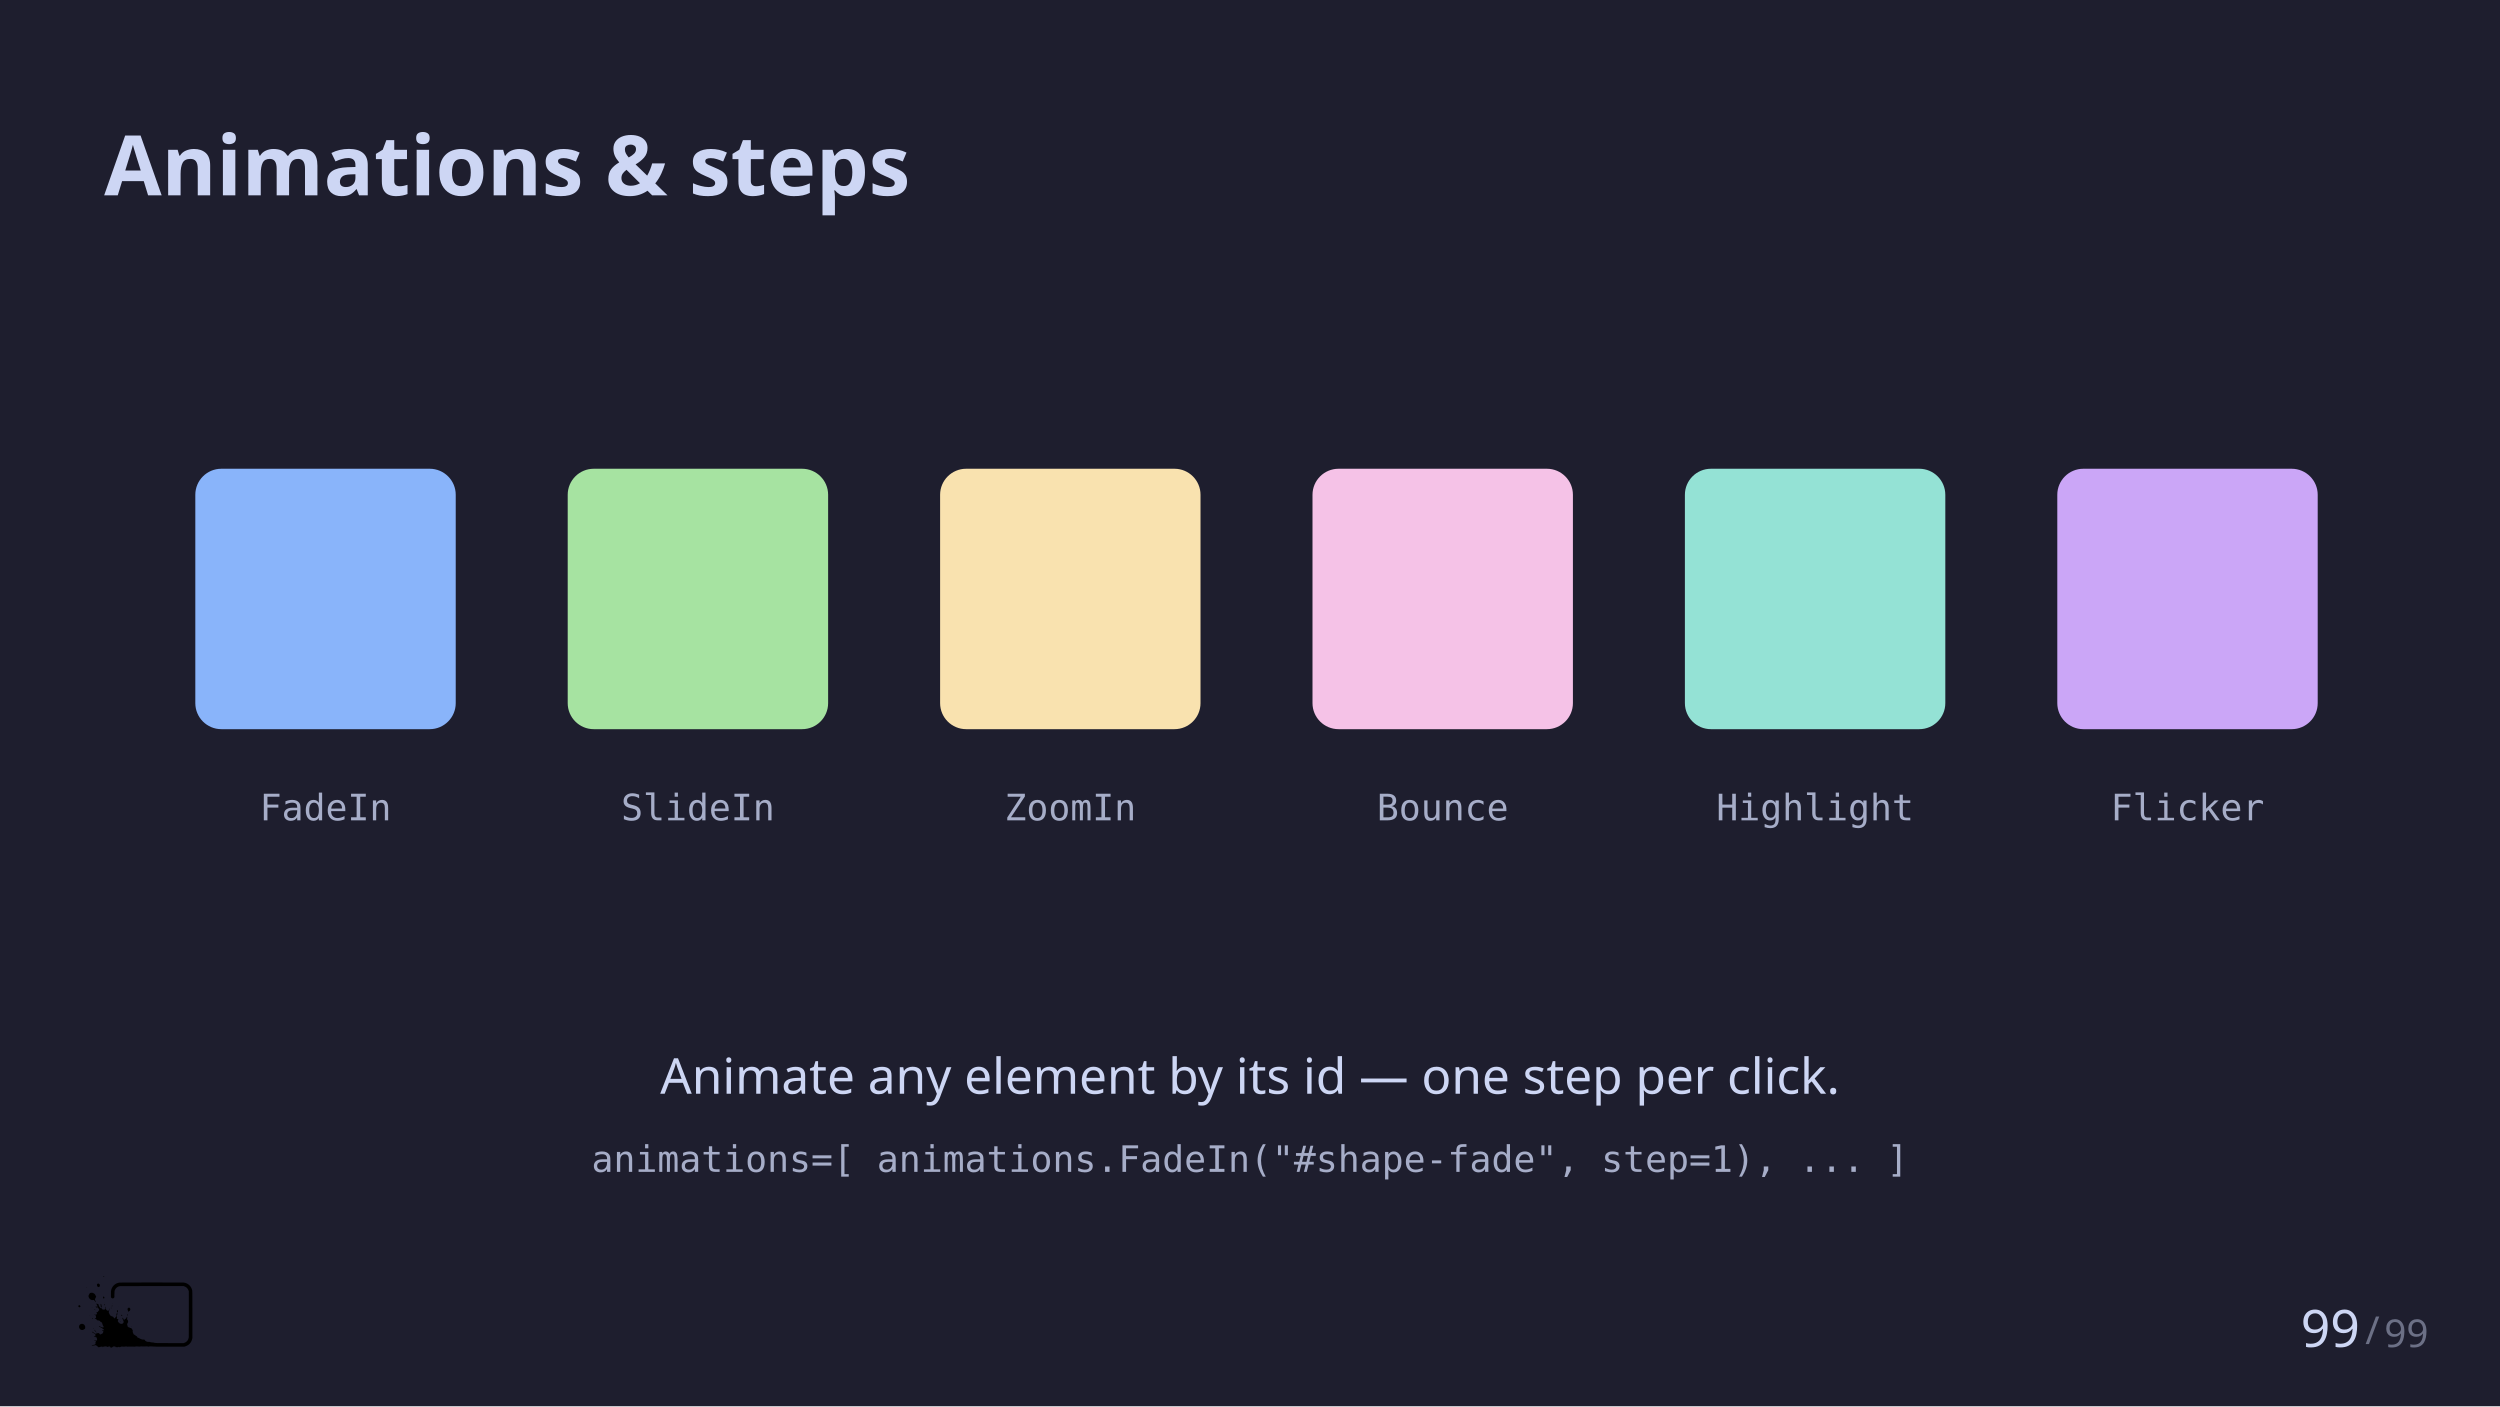
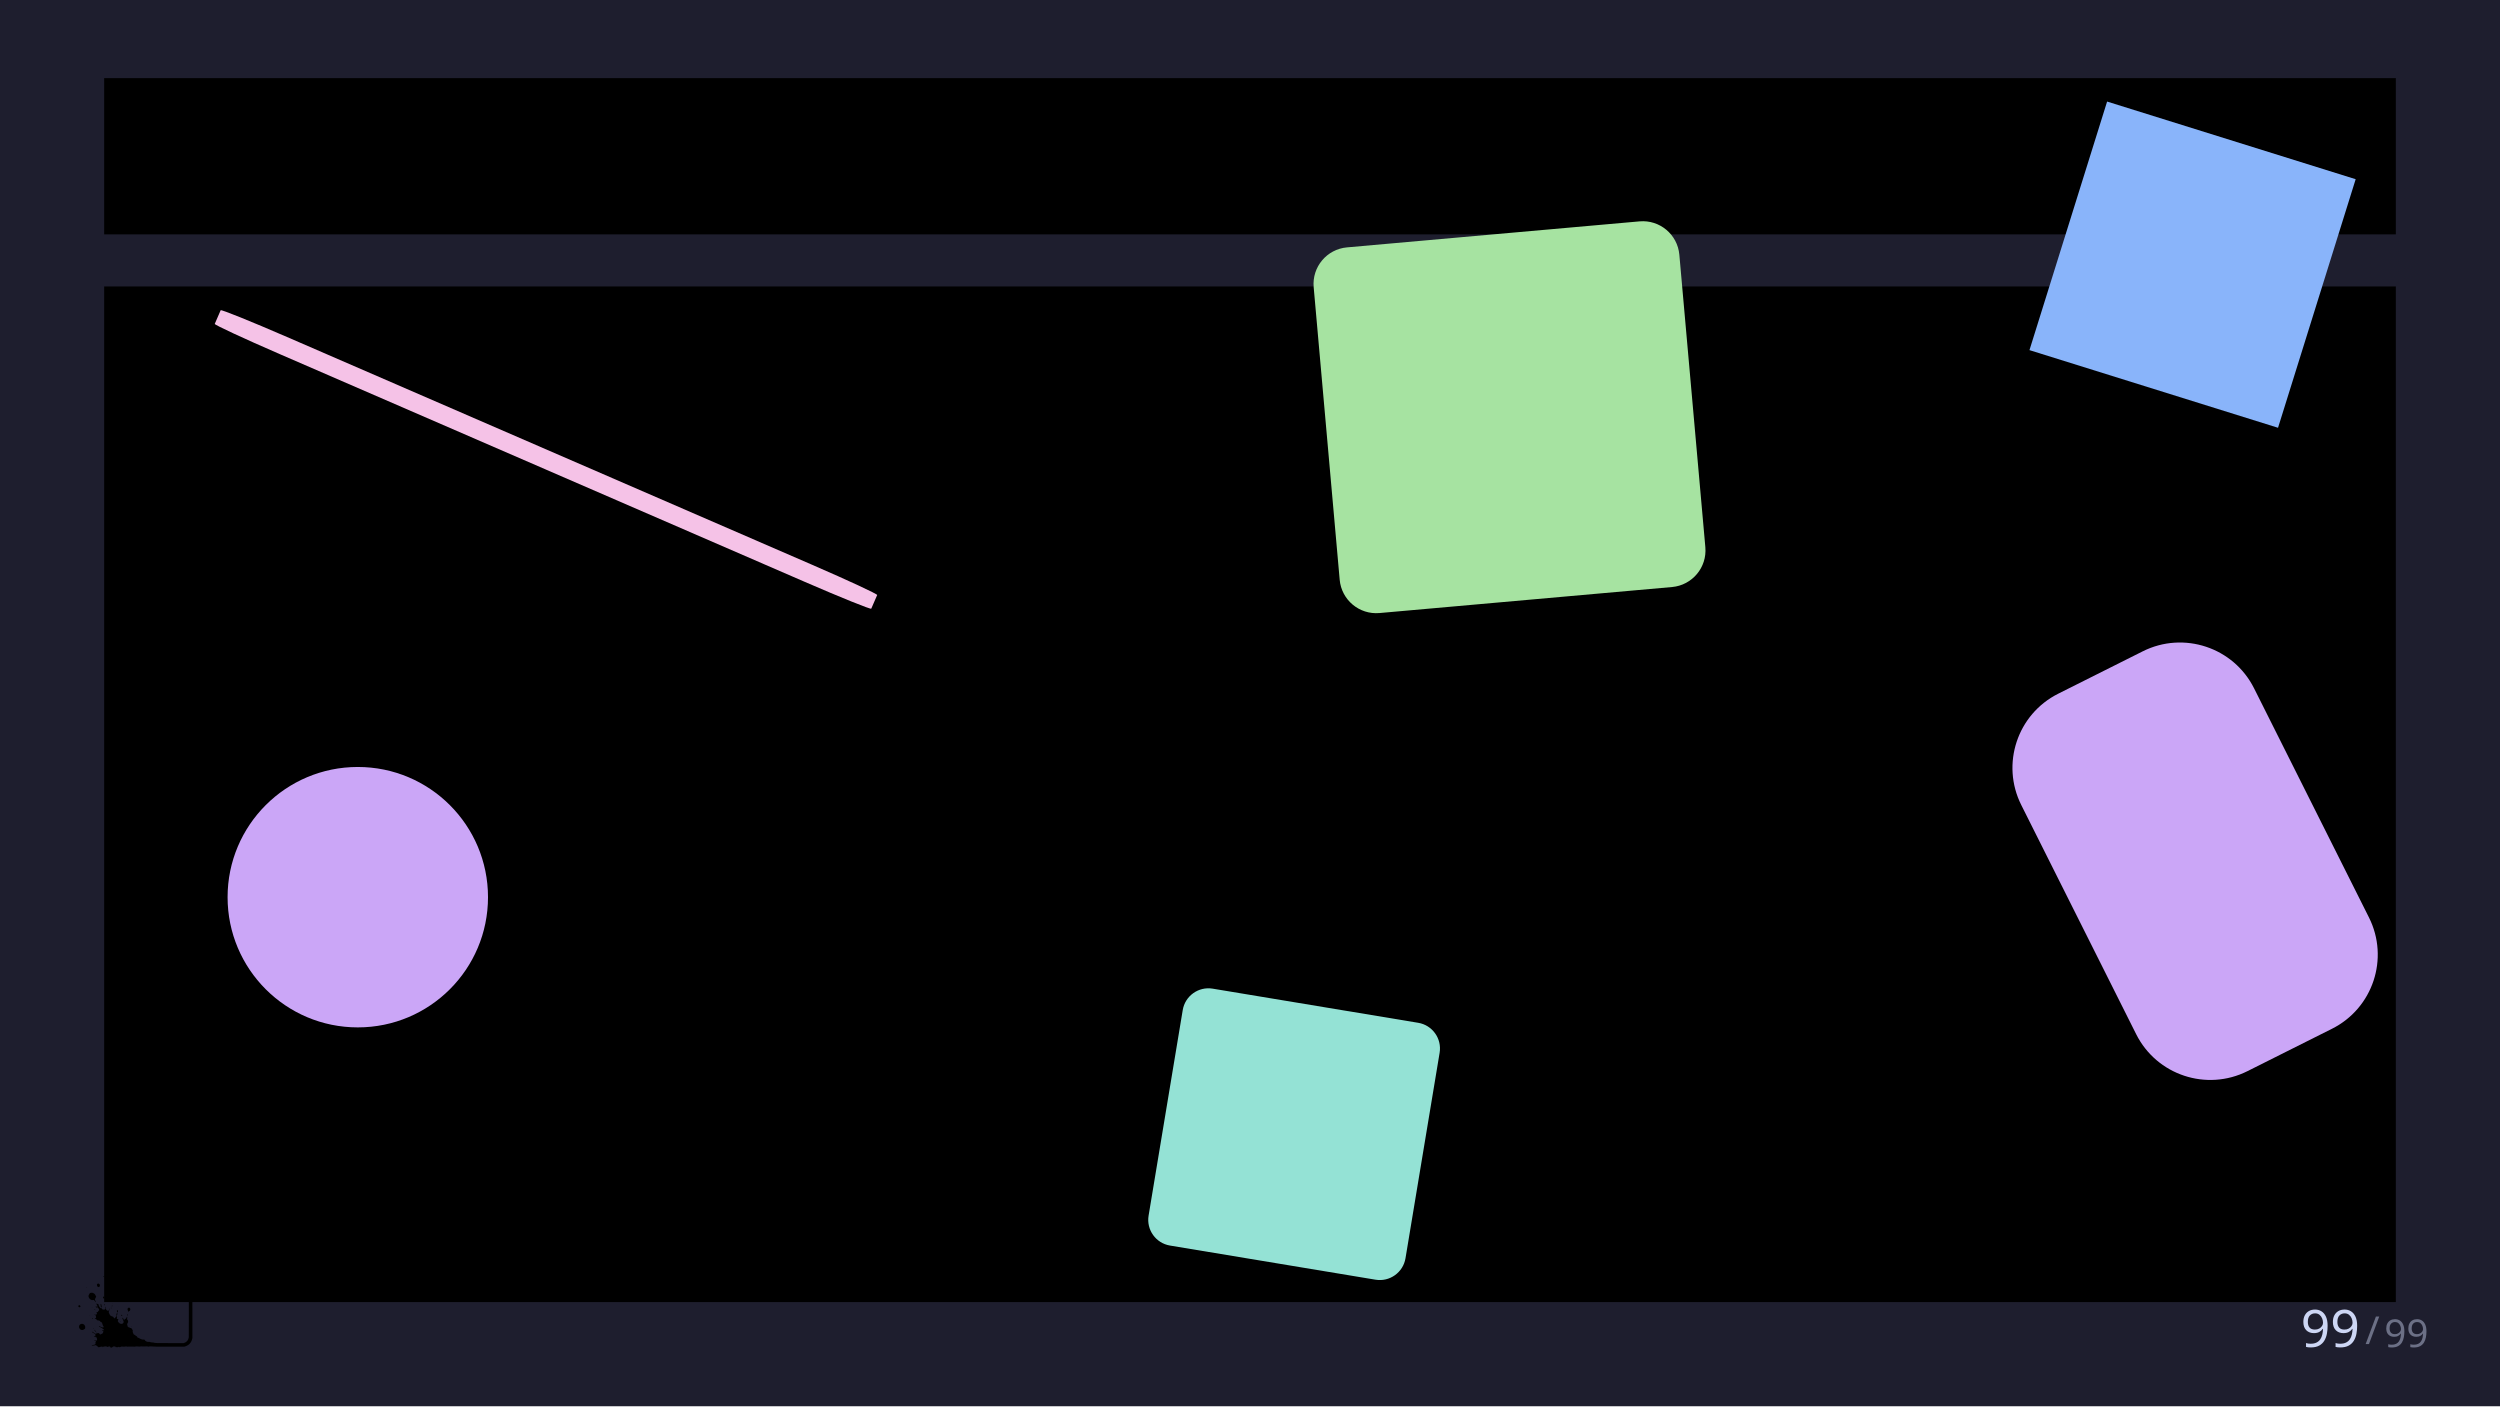
- <svg xmlns="http://www.w3.org/2000/svg" xmlns:ns1="urn:inkflow" ns1:parent="local:footer" viewBox="0 0 1920 1080" width="1920" height="1080">
-   <g ns1:layout-src="./base" ns1:layout-hash="d40175e7">
-     <defs />
-     <rect width="1920" height="1080" class="inkflow-fill-bg" />
+ <svg xmlns="http://www.w3.org/2000/svg" xmlns:ns1="urn:inkflow" ns1:parent="local:content" viewBox="0 0 1920 1080" width="1920" height="1080" version="1.1" id="svg12">
+   <g ns1:layout-src="./base" ns1:layout-hash="d40175e7" id="g1">
+     <defs id="defs1" />
+     <rect width="1920" height="1080" class="inkflow-fill-bg" id="rect1" />
  </g>
-   <g ns1:layout-src="builtin:numbered" ns1:layout-hash="2b667c1b">
-     <defs />
+   <g ns1:layout-src="builtin:numbered" ns1:layout-hash="2b667c1b" id="g2">
+     <defs id="defs2" />
    <text id="zone-slide-number" x="1812.359" y="1034.438" class="inkflow-fill-text-muted inkflow-fill-text inkflow-fill-code-text" text-anchor="end" font-size="39.664px" font-family="sans-serif" style="stroke-width: 1.417">99</text>
    <text id="zone-slide-total" x="1831.157" y="1034.58" class="inkflow-fill-text-muted inkflow-fill-grey" font-size="29.64px" font-family="sans-serif" style="stroke-width: 1.059">99</text>
    <text id="text1" x="1816.518" y="1032.25" class="inkflow-fill-text-muted inkflow-fill-grey" font-size="29.64px" font-family="sans-serif" style="stroke-width: 1.059">/</text>
  </g>
-   <g ns1:layout-src="local:footer" ns1:layout-hash="9d51cc6f">
-     <defs />
-     <g class="inkflow-demo-logo-mark" transform="matrix(0.7161682,0,0,0.7161682,43.00572,966.5546)" id="g1">
+   <g ns1:layout-src="local:footer" ns1:layout-hash="9d51cc6f" id="g5">
+     <defs id="defs3" />
+     <g class="inkflow-demo-logo-mark" transform="matrix(0.7161682,0,0,0.7161682,43.00572,966.5546)" id="g4">
      <g id="layer1" transform="translate(-148.5314,-96.87841)">
        <g id="g3" transform="translate(3.746808,2.274717)">
          <path style="fill-opacity:1;stroke-width:0.372" d="m 203.569,189.978 c -0.189,-0.105 -0.434,-0.191 -0.544,-0.191 h -0.201 l 0.036,-0.375 c 0.048,-0.499 -0.137,-0.658 -0.611,-0.527 -0.191,0.053 -0.516,0.076 -0.721,0.051 -0.281,-0.034 -0.516,0.028 -0.954,0.25 l -0.582,0.295 -0.288,-0.167 c -0.858,-0.497 -0.907,-0.511 -1.749,-0.51 -0.46,3.7e-4 -1.081,0.066 -1.379,0.146 -0.298,0.08 -0.665,0.146 -0.816,0.147 -0.211,7.4e-4 -0.323,0.085 -0.486,0.361 l -0.212,0.36 -0.154,-0.237 c -0.085,-0.13 -0.248,-0.334 -0.364,-0.452 l -0.211,-0.215 -0.528,0.14 c -0.29,0.077 -0.763,0.141 -1.052,0.142 -0.38,7.4e-4 -0.64,0.069 -0.943,0.247 -0.231,0.135 -0.629,0.274 -0.885,0.31 l -0.466,0.064 -0.363,-0.344 c -0.2,-0.189 -0.585,-0.494 -0.856,-0.677 -0.271,-0.184 -0.722,-0.545 -1.003,-0.803 -0.359,-0.33 -0.594,-0.469 -0.79,-0.469 -0.652,0 -1.99,0.215 -2.527,0.405 -0.97,0.345 -2.362,0.082 -1.633,-0.308 0.11,-0.059 0.542,-0.17 0.96,-0.247 1.612,-0.297 2.119,-0.44 2.452,-0.694 0.488,-0.373 0.58,-0.629 0.441,-1.232 -0.178,-0.773 -0.148,-0.949 0.23,-1.327 0.454,-0.454 0.444,-0.677 -0.043,-0.925 -0.213,-0.109 -0.415,-0.243 -0.45,-0.299 -0.098,-0.158 -0.75,-0.459 -1.154,-0.532 -0.201,-0.036 -0.392,-0.109 -0.424,-0.161 -0.109,-0.177 0.784,-0.093 1.233,0.115 0.244,0.113 0.731,0.227 1.083,0.254 l 0.64,0.048 0.285,-0.301 c 0.393,-0.415 0.465,-1.123 0.17,-1.687 -0.115,-0.221 -0.209,-0.579 -0.209,-0.797 0,-0.596 -0.287,-0.802 -1.542,-1.108 -0.79,-0.193 -1.118,-0.322 -1.329,-0.524 -0.404,-0.387 -0.365,-0.509 0.139,-0.431 0.23,0.036 0.515,0.117 0.634,0.181 0.118,0.064 0.329,0.117 0.468,0.117 0.29,0 0.329,-0.196 0.119,-0.599 -0.112,-0.214 -0.112,-0.284 6e-4,-0.437 0.173,-0.237 0.171,-0.773 -0.005,-1.11 -0.216,-0.416 -0.544,-0.671 -1.289,-1.004 -1.102,-0.492 -2.597,-1.555 -2.472,-1.757 0.089,-0.144 0.518,-0.151 0.605,-0.009 0.036,0.058 0.338,0.236 0.67,0.396 0.333,0.16 1.018,0.599 1.523,0.976 0.504,0.377 1.09,0.737 1.3,0.8 l 0.383,0.115 0.26,-0.17 c 0.143,-0.094 0.348,-0.369 0.456,-0.613 l 0.196,-0.443 -0.18,-0.214 c -0.099,-0.117 0.05,-0.003 0.332,0.254 l 0.513,0.468 h 0.408 c 0.224,0 0.531,-0.073 0.682,-0.162 0.151,-0.089 0.343,-0.136 0.425,-0.105 0.083,0.032 0.313,0.349 0.512,0.705 0.522,0.933 0.819,1.105 1.314,0.758 0.144,-0.101 0.423,-0.213 0.62,-0.249 0.197,-0.036 0.525,-0.197 0.727,-0.358 0.203,-0.161 0.446,-0.293 0.54,-0.293 0.221,0 0.353,-0.169 0.436,-0.557 0.036,-0.171 0.219,-0.525 0.405,-0.787 0.186,-0.262 0.339,-0.552 0.339,-0.644 0,-0.092 -0.166,-0.292 -0.368,-0.443 -0.367,-0.275 -0.784,-0.712 -0.951,-0.997 -0.063,-0.107 -0.025,-0.201 0.134,-0.33 0.333,-0.27 0.69,-0.22 1.175,0.166 0.335,0.266 0.463,0.319 0.566,0.233 0.303,-0.251 0.06,-0.973 -0.327,-0.973 -0.083,0 -0.469,-0.308 -0.858,-0.685 -0.389,-0.377 -0.86,-0.751 -1.048,-0.83 -0.188,-0.08 -0.495,-0.259 -0.683,-0.4 -0.188,-0.14 -0.52,-0.303 -0.738,-0.361 -0.349,-0.093 -0.611,-0.253 -1.45,-0.883 -0.159,-0.119 -0.192,-0.217 -0.141,-0.418 0.102,-0.408 0.36,-0.327 1.235,0.388 l 0.797,0.651 0.425,-0.064 c 0.341,-0.051 0.475,-0.025 0.677,0.135 0.608,0.478 1.47,0.498 1.679,0.038 0.173,-0.379 -0.052,-1.099 -0.457,-1.461 -0.182,-0.162 -0.362,-0.439 -0.4,-0.614 -0.038,-0.175 -0.111,-0.344 -0.161,-0.375 -0.05,-0.031 -0.091,-0.28 -0.091,-0.554 0,-0.413 -0.05,-0.556 -0.295,-0.835 -0.176,-0.201 -0.295,-0.446 -0.295,-0.61 0,-0.327 -0.098,-0.461 -0.73,-1 -0.395,-0.336 -0.543,-0.405 -0.803,-0.375 l -0.319,0.037 -0.056,-0.352 c -0.083,-0.519 -0.349,-0.749 -0.962,-0.829 -0.289,-0.038 -0.678,-0.158 -0.863,-0.267 -0.268,-0.157 -0.434,-0.185 -0.804,-0.134 -0.579,0.08 -0.818,-0.039 -1.07,-0.534 -0.106,-0.208 -0.331,-0.495 -0.5,-0.637 l -0.307,-0.259 h -0.788 c -0.561,0 -0.777,-0.033 -0.75,-0.116 0.045,-0.135 0.183,-0.218 0.686,-0.416 0.236,-0.093 0.455,-0.288 0.626,-0.559 l 0.263,-0.417 -0.069,-0.452 c -0.038,-0.249 -0.076,-0.723 -0.086,-1.053 -0.019,-0.7 -0.102,-0.826 -0.852,-1.299 -0.6,-0.379 -0.985,-0.701 -0.985,-0.825 0,-0.19 0.477,-0.057 0.94,0.262 0.274,0.189 0.635,0.37 0.801,0.404 l 0.303,0.061 0.504,-0.768 c 0.277,-0.423 0.504,-0.862 0.504,-0.977 0,-0.115 -0.155,-0.427 -0.345,-0.694 -0.407,-0.572 -0.445,-0.785 -0.123,-0.686 0.122,0.037 0.425,0.092 0.673,0.121 l 0.452,0.053 0.213,-0.27 c 0.117,-0.149 0.213,-0.363 0.213,-0.475 0,-0.124 0.238,-0.426 0.605,-0.767 l 0.605,-0.562 -0.056,-0.622 c -0.045,-0.5 -0.104,-0.661 -0.297,-0.82 -0.132,-0.109 -0.298,-0.309 -0.368,-0.445 -0.571,-1.105 -1.749,-1.704 -1.938,-0.984 -0.065,0.247 -0.136,0.246 -0.451,-0.002 -0.402,-0.316 -0.678,-0.831 -0.603,-1.127 0.052,-0.207 0.105,-0.244 0.274,-0.191 0.116,0.036 0.338,0.173 0.495,0.304 0.385,0.322 0.929,0.286 1.131,-0.075 0.194,-0.347 0.09,-0.68 -0.382,-1.225 -0.216,-0.25 -0.393,-0.529 -0.393,-0.621 -3e-5,-0.091 -0.091,-0.406 -0.202,-0.698 -0.128,-0.337 -0.168,-0.566 -0.108,-0.625 0.158,-0.158 0.705,0.027 0.974,0.329 0.196,0.22 0.34,0.286 0.625,0.286 0.492,0 0.68,0.205 0.68,0.744 0,0.579 0.263,1.24 0.822,2.069 1.006,1.491 1.126,1.597 1.598,1.418 0.414,-0.157 0.521,-0.114 0.729,0.293 0.109,0.214 0.471,0.609 0.804,0.879 l 0.606,0.49 0.995,-0.022 c 0.556,-0.013 1.092,-0.075 1.215,-0.143 0.142,-0.078 0.274,-0.308 0.374,-0.652 l 0.154,-0.531 -0.152,-0.365 c -0.169,-0.405 -0.21,-1.621 -0.054,-1.621 0.054,0 0.099,0.095 0.099,0.21 0,0.115 0.083,0.348 0.185,0.517 0.102,0.169 0.214,0.551 0.25,0.849 0.175,1.443 0.467,1.964 1.472,2.63 0.923,0.611 1.679,0.515 1.898,-0.242 0.127,-0.438 0.691,-1.305 0.85,-1.305 0.051,0 0.068,0.055 0.039,0.123 -0.029,0.068 -0.251,0.633 -0.492,1.255 -0.61,1.574 -0.662,2.1 -0.275,2.757 0.195,0.331 0.489,1.054 0.553,1.36 0.037,0.179 0.214,0.472 0.392,0.65 0.178,0.178 0.353,0.416 0.389,0.528 0.129,0.408 0.446,0.694 0.841,0.761 0.215,0.036 0.553,0.195 0.752,0.353 0.277,0.22 0.464,0.287 0.798,0.287 0.583,0 0.796,0.132 1.007,0.622 0.246,0.572 0.958,1.445 1.178,1.445 0.106,0 0.295,-0.175 0.452,-0.418 0.149,-0.23 0.481,-0.618 0.738,-0.862 0.347,-0.329 0.486,-0.545 0.539,-0.837 0.039,-0.217 0.136,-0.466 0.215,-0.554 0.105,-0.117 0.149,-0.453 0.164,-1.226 l 0.02,-1.065 0.218,-0.218 c 0.12,-0.12 0.245,-0.328 0.279,-0.462 0.045,-0.18 0.11,-0.23 0.25,-0.194 l 0.189,0.049 -0.001,0.752 -0.001,0.752 -0.403,0.738 -0.403,0.738 0.226,0.9 0.226,0.9 -0.124,0.674 -0.124,0.674 0.222,0.18 c 0.17,0.138 0.361,0.174 0.819,0.155 l 0.597,-0.025 0.031,0.21 c 0.017,0.115 -0.105,0.519 -0.271,0.897 -0.391,0.891 -0.392,1.268 -0.006,1.639 0.162,0.156 0.295,0.353 0.295,0.44 0,0.285 0.297,0.587 0.693,0.705 0.292,0.087 0.391,0.169 0.392,0.323 0.002,0.236 0.683,0.846 0.945,0.846 0.095,0 0.314,-0.051 0.487,-0.114 l 0.315,-0.114 0.323,0.23 0.323,0.23 0.288,-0.165 c 0.158,-0.091 0.358,-0.165 0.444,-0.165 0.086,0 0.339,-0.107 0.563,-0.239 0.525,-0.308 0.939,-1.038 0.939,-1.658 0,-0.519 -0.242,-1.266 -0.447,-1.381 -0.094,-0.052 -0.144,-0.238 -0.144,-0.53 v -0.45 l -0.343,-0.314 -0.343,-0.314 -0.049,-0.807 c -0.04,-0.657 -0.022,-0.807 0.093,-0.807 0.201,0 0.798,0.817 0.995,1.361 0.297,0.819 0.619,1.495 0.713,1.495 0.05,0 0.119,-0.137 0.152,-0.304 0.1,-0.499 0.415,-0.838 0.997,-1.074 0.401,-0.163 0.648,-0.351 0.937,-0.714 0.216,-0.271 0.393,-0.535 0.393,-0.585 0,-0.051 0.112,-0.336 0.248,-0.634 0.283,-0.619 0.525,-0.678 0.672,-0.164 0.067,0.234 0.035,0.529 -0.128,1.167 -0.123,0.483 -0.19,0.961 -0.155,1.102 0.068,0.272 0.418,0.783 0.872,1.275 0.24,0.26 0.279,0.368 0.227,0.629 -0.035,0.173 -0.015,0.493 0.043,0.71 l 0.106,0.395 -0.193,0.261 c -0.294,0.398 -0.709,1.256 -0.709,1.467 0,0.103 -0.067,0.243 -0.148,0.311 -0.196,0.162 -0.187,0.288 0.06,0.853 0.127,0.29 0.203,0.658 0.195,0.942 -0.007,0.256 0.039,0.567 0.103,0.689 0.064,0.123 0.145,0.289 0.181,0.371 0.036,0.081 0.2,0.214 0.366,0.295 0.165,0.081 0.34,0.236 0.387,0.345 0.065,0.147 0.211,0.209 0.579,0.247 0.366,0.037 0.599,0.135 0.908,0.383 l 0.415,0.333 0.455,-0.062 0.455,-0.062 0.539,0.566 c 0.317,0.332 0.702,0.891 0.935,1.353 l 0.395,0.788 -0.054,0.832 -0.054,0.832 0.346,0.767 c 0.19,0.422 0.412,0.987 0.492,1.257 0.153,0.516 0.431,0.793 0.796,0.793 0.122,0 0.468,0.218 0.781,0.492 0.309,0.271 0.614,0.492 0.677,0.492 0.063,0 0.238,0.129 0.389,0.287 0.151,0.158 0.392,0.316 0.535,0.351 0.44,0.108 0.676,0.32 0.741,0.664 0.086,0.459 0.293,0.72 0.814,1.026 0.323,0.189 0.57,0.259 0.879,0.247 0.359,-0.014 0.456,0.024 0.59,0.229 0.24,0.366 0.652,0.58 2.011,1.042 l 1.231,0.418 0.923,-0.006 c 1.105,-0.007 1.72,0.199 1.896,0.638 0.06,0.151 0.15,0.363 0.2,0.471 0.093,0.204 1.187,0.917 1.707,1.113 0.78,0.294 1.656,0.42 2.16,0.311 l 0.498,-0.108 0.884,0.303 c 0.899,0.308 2.858,0.57 3.527,0.472 0.194,-0.029 0.465,0.037 0.753,0.181 0.875,0.439 2.122,0.473 17.484,0.479 l 14.179,0.005 0.64,-0.181 c 2.758,-0.779 4.717,-3.139 5.027,-6.057 0.067,-0.63 0.09,-9.087 0.07,-25.123 l -0.031,-24.173 -0.177,-0.591 c -0.725,-2.421 -2.422,-4.112 -4.866,-4.851 l -0.565,-0.171 -33.675,-0.028 c -24.105,-0.02 -33.912,0.003 -34.508,0.08 -2.34,0.305 -4.216,1.629 -5.228,3.69 -0.671,1.366 -0.707,1.604 -0.758,5.071 l -0.046,3.102 -0.184,0.36 c -0.634,1.242 -2.429,1.297 -3.25,0.1 l -0.237,-0.346 -0.03,-3.06 c -0.034,-3.399 0.033,-4.154 0.486,-5.521 1.311,-3.951 4.686,-6.722 8.8,-7.227 1.177,-0.144 67.306,-0.152 68.68,-0.008 4.075,0.427 7.556,3.237 8.842,7.136 0.596,1.807 0.562,0.146 0.562,27.324 v 24.961 l -0.18,0.817 c -0.444,2.02 -1.208,3.581 -2.495,5.097 -1.136,1.339 -3.288,2.65 -5.202,3.17 l -0.985,0.267 -14.228,-7.5e-4 c -15.013,-0.001 -19.266,-0.051 -19.724,-0.232 -0.435,-0.172 -3.852,-0.147 -3.998,0.029 -0.204,0.246 -0.558,0.263 -1.042,0.049 l -0.464,-0.205 -1.393,0.056 c -0.766,0.031 -1.459,0.06 -1.54,0.066 -0.081,0.006 -0.281,0.012 -0.443,0.014 -0.162,0.002 -0.561,0.006 -0.886,0.01 -0.325,0.004 -1.078,-0.029 -1.674,-0.073 -0.901,-0.066 -1.164,-0.052 -1.563,0.084 -0.283,0.097 -0.566,0.134 -0.689,0.091 -0.115,-0.04 -0.786,-0.08 -1.49,-0.089 -0.704,-0.009 -1.494,-0.051 -1.756,-0.092 -0.332,-0.052 -0.727,-0.022 -1.31,0.1 l -0.834,0.175 -1.644,-0.077 c -1.951,-0.091 -3.185,-0.091 -5.214,0.002 l -1.502,0.069 -0.257,-0.168 c -0.214,-0.14 -0.324,-0.151 -0.664,-0.063 -1.156,0.298 -3.467,0.35 -4.346,0.097 -0.349,-0.101 -0.97,0.074 -1.889,0.531 l -0.609,0.303 -0.355,-0.311 c -0.195,-0.171 -0.413,-0.311 -0.485,-0.311 -0.072,0 -0.301,0.136 -0.51,0.301 -0.262,0.208 -0.441,0.282 -0.58,0.24 -0.429,-0.132 -1.009,-0.163 -1.481,-0.079 -0.668,0.119 -0.771,0.082 -1.021,-0.362 -0.249,-0.442 -0.464,-0.542 -0.854,-0.394 -0.167,0.064 -0.542,0.079 -0.949,0.039 l -0.672,-0.066 -0.467,0.467 c -0.441,0.441 -1.208,0.846 -1.58,0.833 -0.093,-0.003 -0.323,-0.092 -0.512,-0.197 z m -15.8,-16.388 c -0.214,-0.131 -0.487,-0.402 -0.608,-0.601 -0.12,-0.199 -0.445,-0.592 -0.723,-0.873 -0.539,-0.546 -0.709,-1.046 -0.378,-1.115 0.182,-0.038 1.206,1.258 1.574,1.991 0.11,0.22 0.292,0.499 0.404,0.621 0.255,0.278 0.216,0.274 -0.269,-0.024 z m 5.361,-0.45 c 0,-0.057 0.044,-0.077 0.099,-0.043 0.054,0.034 0.099,0.08 0.099,0.104 0,0.024 -0.044,0.043 -0.099,0.043 -0.054,0 -0.099,-0.047 -0.099,-0.104 z m -21.17,-2.006 c -0.679,-0.188 -0.992,-0.384 -1.537,-0.96 -1.306,-1.381 -1.292,-3.503 0.032,-4.757 0.515,-0.488 1.451,-0.836 2.243,-0.834 0.522,0.001 1.609,0.392 2.075,0.747 0.542,0.413 1.066,1.283 1.265,2.1 l 0.17,0.7 -0.163,0.491 c -0.107,0.321 -0.141,0.623 -0.099,0.872 l 0.064,0.38 -0.277,0.098 c -0.153,0.054 -0.497,0.28 -0.765,0.502 -0.848,0.703 -1.97,0.95 -3.008,0.662 z m 12.857,-1.393 c -0.085,-0.085 -0.155,-0.218 -0.155,-0.295 0,-0.204 0.334,-0.173 0.536,0.05 0.301,0.332 -0.061,0.565 -0.381,0.245 z m 40.632,-2.423 c 0.07,-0.209 0.355,-0.334 0.478,-0.21 0.062,0.062 0.083,0.16 0.046,0.219 -0.091,0.147 -0.574,0.139 -0.525,-0.009 z m -1.795,-0.672 c 0,-0.054 0.044,-0.099 0.099,-0.099 0.054,0 0.099,0.044 0.099,0.099 0,0.054 -0.044,0.099 -0.099,0.099 -0.054,0 -0.099,-0.044 -0.099,-0.099 z m -9.63,-4.254 c -0.17,-0.17 -0.149,-0.571 0.029,-0.571 0.081,0 0.148,0.011 0.148,0.025 0,0.014 0.041,0.169 0.092,0.345 0.098,0.34 -0.033,0.438 -0.269,0.201 z m -30.046,-3.14 c -0.38,-0.204 -0.541,-0.426 -0.46,-0.637 0.082,-0.213 0.33,-0.172 0.707,0.116 0.218,0.166 0.338,0.341 0.338,0.492 0,0.273 -0.119,0.279 -0.585,0.029 z m -2.992,-3.011 c -0.036,-0.036 -0.066,-0.125 -0.066,-0.197 0,-0.202 0.275,-0.156 0.394,0.066 0.088,0.164 0.075,0.197 -0.079,0.197 -0.101,0 -0.214,-0.03 -0.25,-0.066 z m 34.223,-2.5e-4 c -0.172,-0.069 -0.416,-0.565 -0.416,-0.845 0,-0.295 0.173,-0.468 0.468,-0.468 0.333,0 0.67,0.755 0.502,1.125 -0.11,0.242 -0.278,0.299 -0.554,0.188 z m 5.915,-0.492 c -0.099,-0.258 0.145,-1.236 0.363,-1.453 0.154,-0.154 0.222,-0.171 0.316,-0.077 0.094,0.094 0.094,0.216 0.001,0.564 -0.065,0.244 -0.119,0.529 -0.119,0.632 0,0.198 -0.243,0.498 -0.404,0.498 -0.052,0 -0.123,-0.074 -0.158,-0.164 z m -16.81,-0.492 c -0.035,-0.09 -0.017,-0.21 0.039,-0.266 0.07,-0.07 0.102,-0.019 0.102,0.164 0,0.304 -0.049,0.339 -0.14,0.102 z m 2.356,-2.199 c -0.034,-0.054 -0.014,-0.099 0.043,-0.099 0.057,0 0.104,0.044 0.104,0.099 0,0.054 -0.02,0.099 -0.043,0.099 -0.024,0 -0.071,-0.044 -0.104,-0.099 z m 3.657,-0.594 c 0.038,-0.299 0.004,-0.571 -0.102,-0.824 -0.227,-0.544 -0.208,-1.289 0.039,-1.536 0.444,-0.444 0.844,-0.051 0.96,0.944 l 0.047,0.403 -0.293,0.336 c -0.161,0.185 -0.386,0.513 -0.5,0.73 l -0.207,0.394 z m 11.835,-1.109 c -0.029,-0.449 -0.104,-0.71 -0.272,-0.947 -0.128,-0.18 -0.25,-0.488 -0.271,-0.685 -0.021,-0.197 -0.064,-0.524 -0.095,-0.727 -0.079,-0.519 0.005,-0.76 0.408,-1.174 0.431,-0.442 1.154,-0.719 1.464,-0.56 0.445,0.228 0.858,0.726 1.001,1.207 0.204,0.686 0.186,0.859 -0.162,1.543 l -0.307,0.604 -0.522,0.231 c -0.378,0.167 -0.607,0.354 -0.83,0.679 -0.169,0.246 -0.323,0.448 -0.341,0.448 -0.018,0 -0.051,-0.279 -0.072,-0.62 z m -35.044,-1.308 c -0.071,-0.086 -0.342,-0.263 -0.603,-0.396 -0.281,-0.142 -0.474,-0.307 -0.474,-0.404 0,-0.09 -0.1,-0.272 -0.222,-0.404 l -0.222,-0.24 0.517,0.316 c 0.284,0.174 0.517,0.348 0.517,0.388 0,0.04 0.159,0.258 0.352,0.484 0.194,0.226 0.332,0.412 0.307,0.412 -0.025,0 -0.103,-0.07 -0.174,-0.155 z m 15.312,-1.888 c 0.109,-0.614 0.159,-0.714 0.357,-0.714 0.105,0 0.19,0.024 0.19,0.052 0,0.106 -0.497,1.031 -0.554,1.031 -0.032,0 -0.029,-0.166 0.007,-0.369 z m 2.06,-0.186 c 0.034,-0.251 0.067,-0.639 0.072,-0.862 l 0.01,-0.405 0.141,0.64 c 0.144,0.655 0.076,1.083 -0.172,1.083 -0.079,0 -0.095,-0.14 -0.051,-0.457 z m -21.279,-1.291 c -0.264,-0.257 -0.345,-0.349 -0.179,-0.203 0.166,0.146 0.423,0.311 0.572,0.367 0.149,0.056 0.271,0.147 0.271,0.203 0,0.199 -0.191,0.093 -0.664,-0.367 z m 9.926,0.197 c -0.285,-0.624 -0.415,-1.16 -0.385,-1.588 0.018,-0.25 -0.03,-0.604 -0.106,-0.785 -0.11,-0.262 -0.115,-0.395 -0.024,-0.647 0.063,-0.174 0.115,-0.413 0.115,-0.531 0,-0.148 0.06,-0.215 0.194,-0.215 0.152,0 0.23,0.124 0.359,0.566 0.091,0.311 0.161,0.689 0.157,0.839 -0.004,0.15 0.084,0.479 0.195,0.731 0.163,0.368 0.191,0.573 0.141,1.046 -0.089,0.853 -0.396,1.13 -0.646,0.584 z m -23.754,-0.151 c -0.368,-0.305 -0.869,-0.955 -0.869,-1.129 0,-0.146 0.543,-0.701 0.962,-0.982 l 0.223,-0.15 0.409,0.283 c 0.666,0.461 0.966,0.81 0.966,1.124 0,0.156 -0.055,0.328 -0.123,0.383 -0.068,0.054 -0.284,0.233 -0.481,0.398 -0.422,0.352 -0.726,0.373 -1.088,0.074 z m 35.292,-1.153 0.025,-0.64 h 0.246 c 0.204,0 0.251,0.053 0.276,0.312 0.023,0.237 -0.043,0.391 -0.271,0.64 l -0.302,0.328 z m 7.459,0.246 c 0,-0.081 0.067,-0.148 0.148,-0.148 0.081,0 0.148,0.067 0.148,0.148 0,0.081 -0.067,0.148 -0.148,0.148 -0.081,0 -0.148,-0.067 -0.148,-0.148 z m -15.174,-1.304 c -0.244,-0.57 -0.298,-1.208 -0.109,-1.281 0.234,-0.09 0.443,0.241 0.525,0.832 0.137,0.989 -0.083,1.227 -0.417,0.449 z m 8.38,-1.146 c 0,-0.075 0.067,-0.191 0.148,-0.258 l 0.148,-0.123 v 0.258 c 0,0.164 -0.054,0.258 -0.148,0.258 -0.081,0 -0.148,-0.061 -0.148,-0.136 z m -8.665,-1.292 c 0,-0.081 0.044,-0.148 0.099,-0.148 0.054,0 0.099,0.067 0.099,0.148 0,0.081 -0.044,0.148 -0.099,0.148 -0.054,0 -0.099,-0.067 -0.099,-0.148 z m -9.446,-0.896 c -0.168,-0.141 -0.502,-0.561 -0.742,-0.931 -0.252,-0.389 -0.605,-0.786 -0.835,-0.938 l -0.399,-0.264 -1.009,0.066 -1.009,0.066 -0.591,-0.296 c -0.325,-0.163 -0.64,-0.297 -0.7,-0.299 -0.166,-0.005 -1.005,-0.773 -1.429,-1.31 -0.208,-0.263 -0.425,-0.663 -0.484,-0.89 -0.059,-0.227 -0.197,-0.636 -0.308,-0.91 -0.222,-0.55 -0.217,-0.588 0.263,-1.866 0.174,-0.462 0.385,-0.811 0.641,-1.058 0.241,-0.232 0.407,-0.497 0.447,-0.714 l 0.065,-0.345 h 0.469 c 0.258,0 0.787,-0.072 1.175,-0.159 l 0.705,-0.159 0.562,0.247 c 0.309,0.136 0.717,0.298 0.907,0.36 0.635,0.207 1.508,0.91 1.672,1.345 0.082,0.218 0.293,0.612 0.469,0.875 0.176,0.264 0.32,0.535 0.32,0.603 0,0.068 0.114,0.259 0.253,0.424 0.172,0.205 0.233,0.365 0.19,0.5 -0.035,0.109 -0.097,0.199 -0.139,0.199 -0.099,0 -0.305,0.453 -0.305,0.672 0,0.094 -0.205,0.516 -0.457,0.938 -0.616,1.036 -0.611,1.277 0.06,2.566 0.624,1.198 0.71,1.413 0.598,1.482 -0.048,0.029 -0.224,-0.062 -0.392,-0.204 z m 8.451,-4 c -0.117,-0.229 -0.297,-0.53 -0.401,-0.671 -0.149,-0.202 -0.168,-0.308 -0.091,-0.511 0.122,-0.322 0.489,-0.668 0.707,-0.668 0.237,0 0.9,0.761 0.841,0.966 -0.026,0.092 -0.103,0.366 -0.17,0.61 -0.23,0.835 -0.55,0.934 -0.886,0.274 z m -17.836,-11.058 c -0.307,-0.266 -0.365,-0.572 -0.099,-0.52 0.174,0.034 0.459,0.507 0.402,0.667 -0.017,0.048 -0.154,-0.018 -0.302,-0.146 z m -0.566,-0.933 c 0,-0.054 0.044,-0.099 0.099,-0.099 0.054,0 0.099,0.044 0.099,0.099 0,0.054 -0.044,0.099 -0.099,0.099 -0.054,0 -0.099,-0.044 -0.099,-0.099 z m 13.096,-0.003 c -0.081,-0.054 -0.333,-0.146 -0.56,-0.206 -0.227,-0.059 -0.475,-0.18 -0.553,-0.27 -0.245,-0.284 -0.668,-1.671 -0.597,-1.963 0.141,-0.586 0.411,-0.961 0.85,-1.18 0.662,-0.33 0.877,-0.29 1.524,0.287 0.312,0.278 0.602,0.537 0.644,0.574 0.135,0.12 0.258,1.592 0.152,1.824 -0.054,0.118 -0.228,0.291 -0.387,0.385 -0.159,0.094 -0.36,0.279 -0.446,0.41 -0.166,0.253 -0.382,0.301 -0.626,0.138 z m 5.355,-11.079 c -0.214,-0.327 -0.056,-0.734 0.285,-0.734 0.299,0 0.465,0.175 0.465,0.492 0,0.513 -0.473,0.666 -0.75,0.242 z" id="path1" />
        </g>
      </g>
    </g>
  </g>
-   <defs>
+   <g ns1:layout-src="local:content" ns1:layout-hash="30764380" id="g6">
+     <defs id="defs5" />
+     <rect id="zone-title" x="80" y="60" width="1760" height="120" />
+     <rect id="zone-content" x="80" y="220" width="1760" height="780" />
+   </g>
+   <defs id="defs6">
    <style id="inkflow-preview">.inkflow-fill-bg { fill: #1e1e2e; }
.inkflow-stroke-bg { stroke: #1e1e2e; }
.inkflow-fill-surface { fill: #313244; }
.inkflow-stroke-surface { stroke: #313244; }
.inkflow-fill-border { fill: #585b70; }
.inkflow-stroke-border { stroke: #585b70; }
.inkflow-fill-text { fill: #cdd6f4; }
.inkflow-stroke-text { stroke: #cdd6f4; }
.inkflow-fill-text-muted { fill: #a6adc8; }
.inkflow-stroke-text-muted { stroke: #a6adc8; }
.inkflow-fill-accent { fill: #cba6f7; }
.inkflow-stroke-accent { stroke: #cba6f7; }
.inkflow-fill-accent-fg { fill: #11111b; }
.inkflow-stroke-accent-fg { stroke: #11111b; }
.inkflow-fill-code-bg { fill: #181825; }
.inkflow-stroke-code-bg { stroke: #181825; }
.inkflow-fill-code-text { fill: #cdd6f4; }
.inkflow-stroke-code-text { stroke: #cdd6f4; }
.inkflow-fill-red { fill: #f38ba8; }
.inkflow-stroke-red { stroke: #f38ba8; }
.inkflow-fill-orange { fill: #fab387; }
.inkflow-stroke-orange { stroke: #fab387; }
.inkflow-fill-yellow { fill: #f9e2af; }
.inkflow-stroke-yellow { stroke: #f9e2af; }
.inkflow-fill-green { fill: #a6e3a1; }
.inkflow-stroke-green { stroke: #a6e3a1; }
.inkflow-fill-teal { fill: #94e2d5; }
.inkflow-stroke-teal { stroke: #94e2d5; }
.inkflow-fill-blue { fill: #89b4fa; }
.inkflow-stroke-blue { stroke: #89b4fa; }
.inkflow-fill-purple { fill: #cba6f7; }
.inkflow-stroke-purple { stroke: #cba6f7; }
.inkflow-fill-pink { fill: #f5c2e7; }
.inkflow-stroke-pink { stroke: #f5c2e7; }
.inkflow-fill-grey { fill: #6c7086; }
.inkflow-stroke-grey { stroke: #6c7086; }</style>
  </defs>
-   <text id="anim-title" x="80" y="150" font-family="sans-serif" font-size="64" font-weight="bold" class="inkflow-fill-text">Animations &amp; steps</text>
-   <g>
-     <rect id="shape-fade" x="150" y="360" width="200" height="200" rx="20" class="inkflow-fill-blue" />
-     <text x="250" y="630" text-anchor="middle" font-family="monospace" font-size="28" class="inkflow-fill-text-muted">FadeIn</text>
+   <g id="g7" transform="rotate(17.34739,1808.413,5031.321)" class="inkflow-fill-text inkflow-fill-code-text">
+     <rect id="shape-fade" x="150" y="360" width="200" height="200" rx="0" class="inkflow-fill-blue inkflow-fill-text inkflow-fill-code-text" />
  </g>
-   <g>
-     <rect id="shape-slide" x="436" y="360" width="200" height="200" rx="20" class="inkflow-fill-green" />
-     <text x="536" y="630" text-anchor="middle" font-family="monospace" font-size="28" class="inkflow-fill-text-muted">SlideIn</text>
+   <g id="g8" transform="rotate(-26.628,1555.877,-1922.06)" class="inkflow-fill-accent inkflow-fill-purple">
+     <rect id="shape-slide" x="414.15" y="283.526" width="200" height="324.271" rx="63.7" class="inkflow-fill-green inkflow-fill-accent inkflow-fill-purple" style="stroke-width: 1.273" />
  </g>
-   <g>
-     <rect id="shape-zoom" x="722" y="360" width="200" height="200" rx="20" class="inkflow-fill-yellow" />
-     <text x="822" y="630" text-anchor="middle" font-family="monospace" font-size="28" class="inkflow-fill-text-muted">ZoomIn</text>
+   <g id="g9" transform="matrix(1.404144,-0.1248408,0.1248408,1.404144,-52.32761,-222.8728)" class="inkflow-fill-green">
+     <rect id="shape-zoom" x="722" y="360" width="200" height="200" rx="20" class="inkflow-fill-yellow inkflow-fill-green" />
  </g>
-   <g>
-     <rect id="shape-bounce" x="1008" y="360" width="200" height="200" rx="20" class="inkflow-fill-pink" />
-     <text x="1108" y="630" text-anchor="middle" font-family="monospace" font-size="28" class="inkflow-fill-text-muted">Bounce</text>
+   <g id="g10" transform="matrix(2.521003,1.093592,-0.02840859,0.06548893,-2360.901,-888.9629)" class="inkflow-fill-blue">
+     <rect id="shape-bounce" x="1008" y="360" width="200" height="200" rx="20" class="inkflow-fill-pink inkflow-fill-blue" />
  </g>
-   <g>
-     <rect id="shape-highlight" x="1294" y="360" width="200" height="200" rx="20" class="inkflow-fill-teal" />
-     <text x="1394" y="630" text-anchor="middle" font-family="monospace" font-size="28" class="inkflow-fill-text-muted">Highlight</text>
+   <g id="g11" transform="rotate(9.430424,-1297.801,-1759.989)" class="inkflow-fill-orange">
+     <rect id="shape-highlight" x="1294" y="360" width="200" height="200" rx="20" class="inkflow-fill-teal inkflow-fill-orange" />
  </g>
-   <g>
-     <rect id="shape-flicker" x="1580" y="360" width="200" height="200" rx="20" class="inkflow-fill-purple" />
-     <text x="1680" y="630" text-anchor="middle" font-family="monospace" font-size="28" class="inkflow-fill-text-muted">Flicker</text>
+   <g id="g12" transform="translate(-1405.213,229.0393)" class="inkflow-fill-red">
+     <rect id="shape-flicker" x="1580" y="360" width="200" height="200" rx="100" class="inkflow-fill-purple inkflow-fill-red" />
  </g>
-   <text x="960" y="840" text-anchor="middle" font-family="sans-serif" font-size="38" class="inkflow-fill-text">Animate any element by its id — one step per click.</text>
-   <text x="960" y="900" text-anchor="middle" font-family="monospace" font-size="28" class="inkflow-fill-text-muted">animations=[ animations.FadeIn("#shape-fade", step=1), ... ]</text>
</svg>
